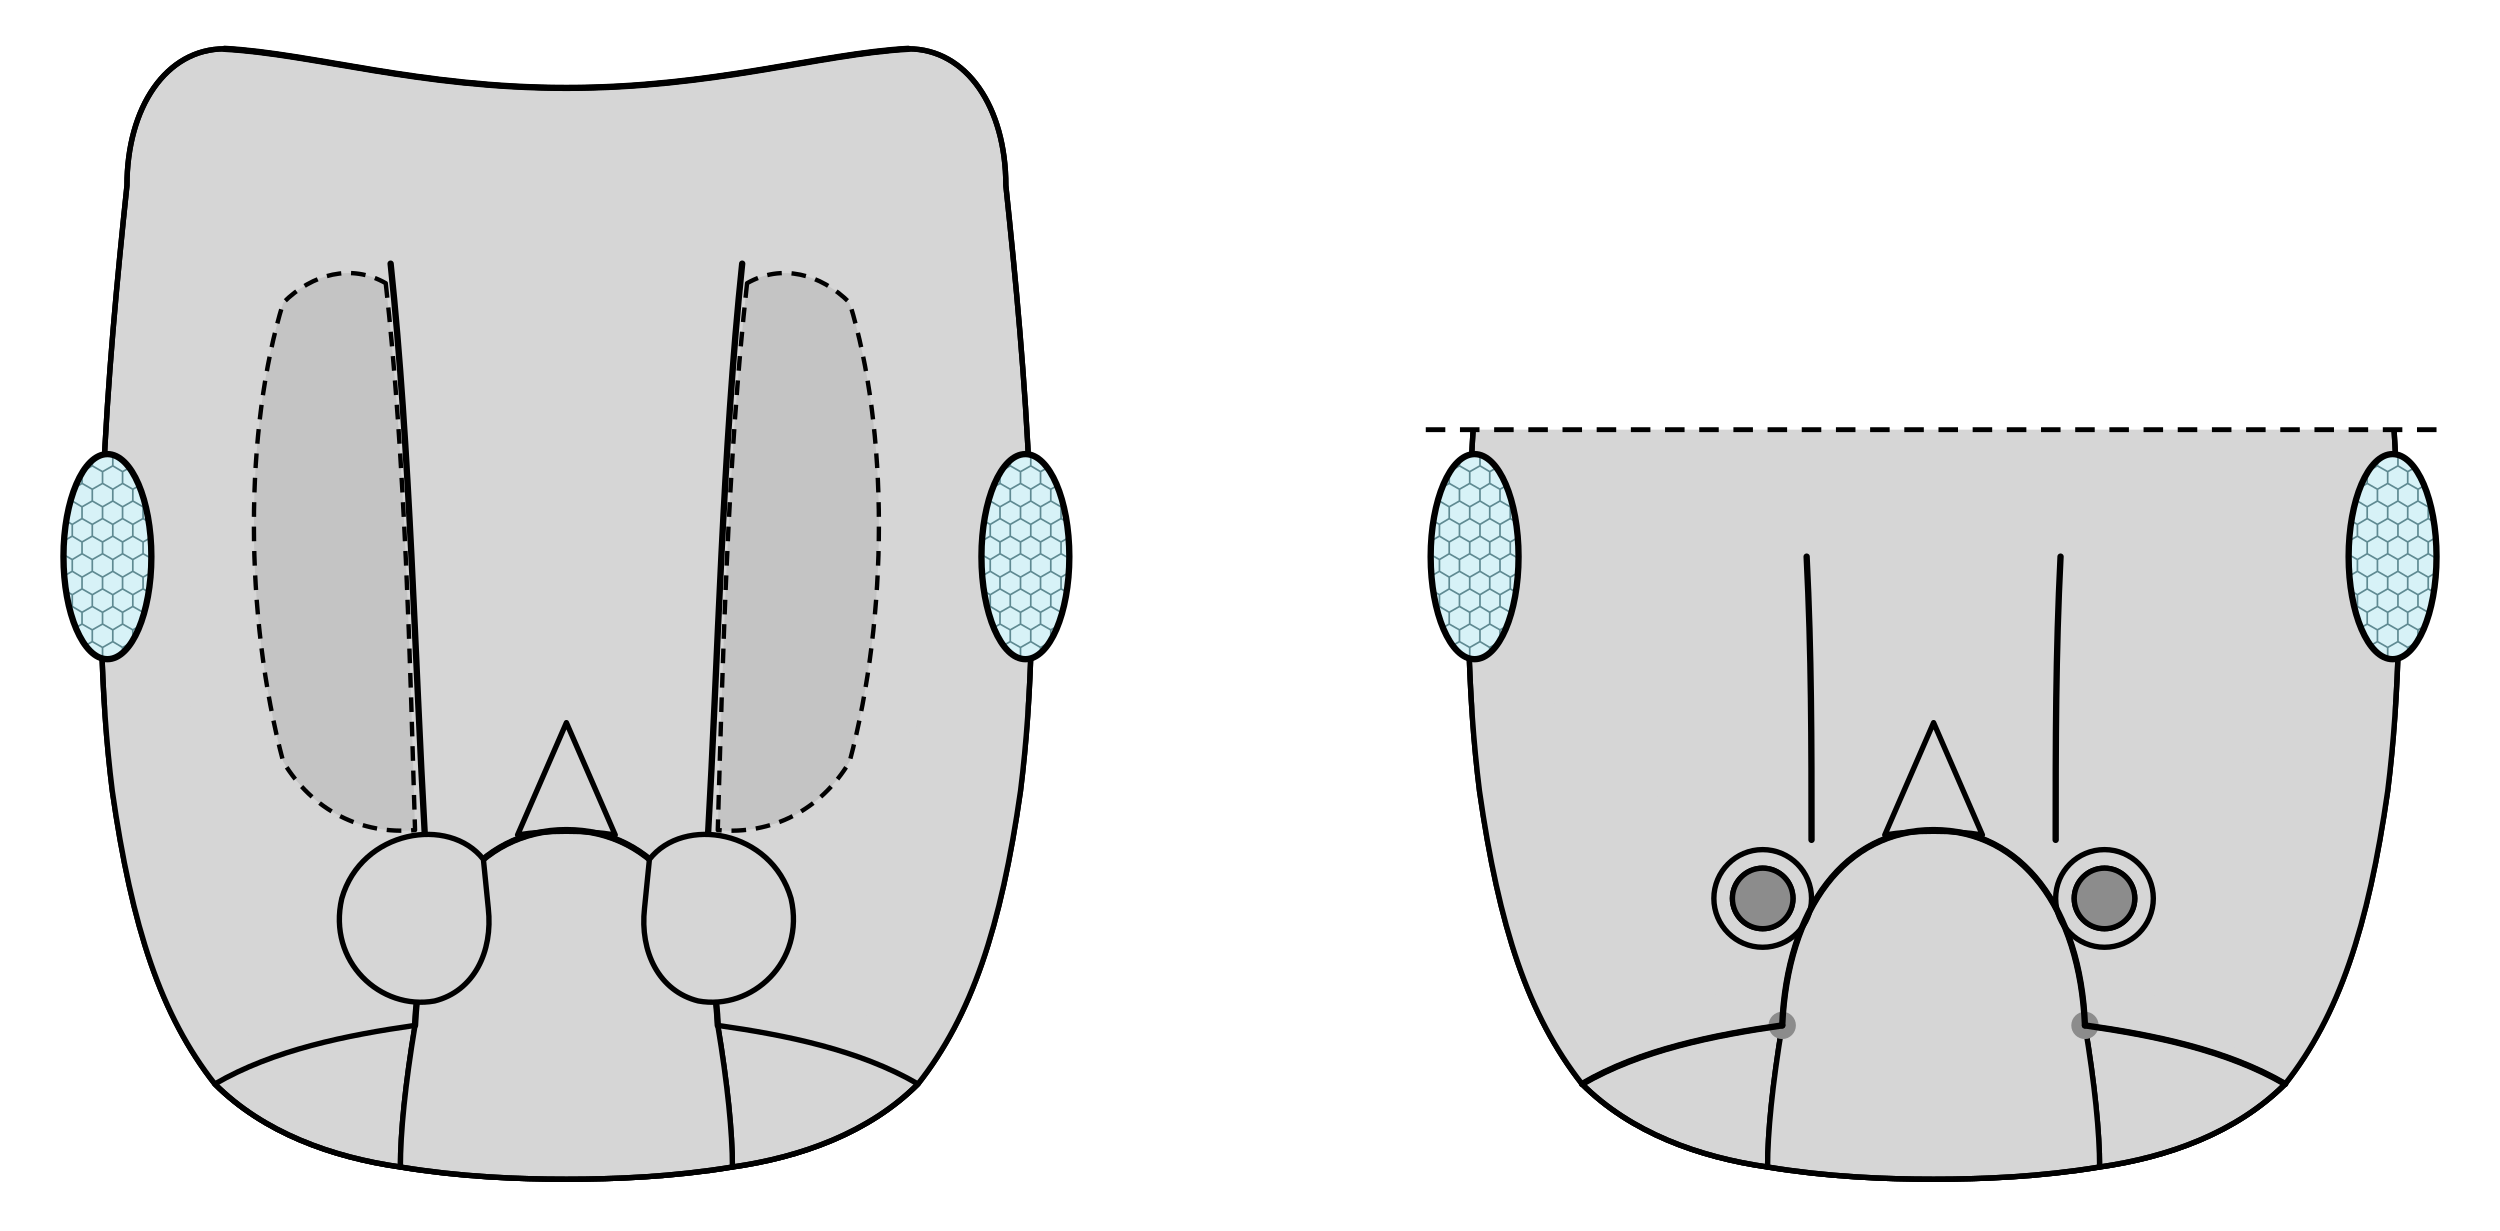
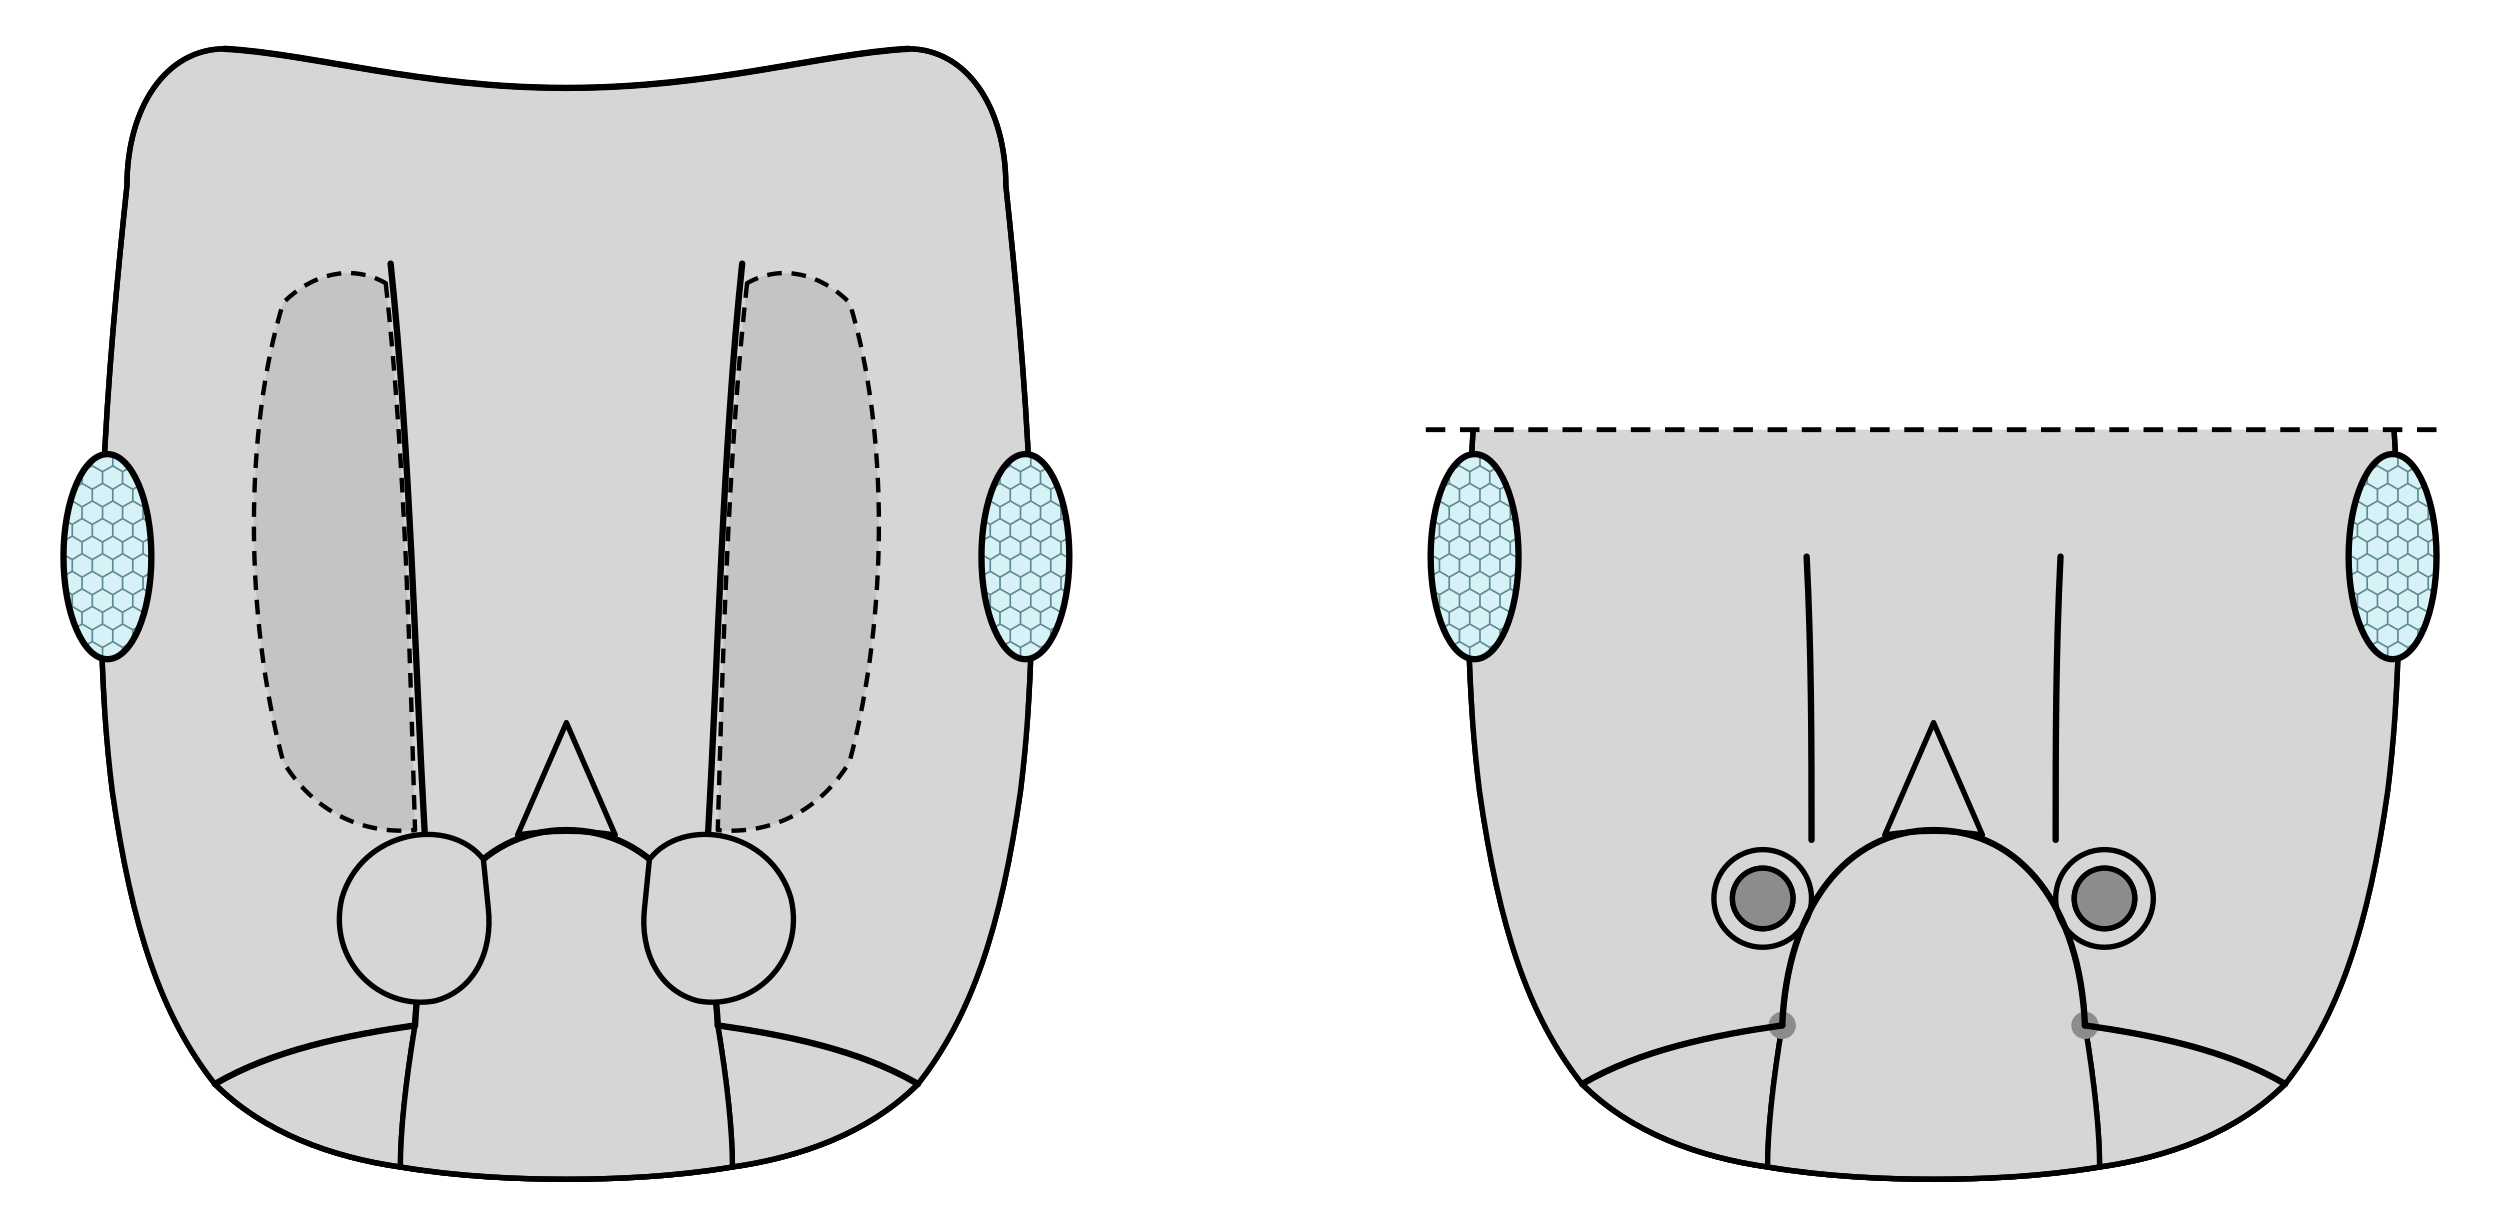
<svg xmlns="http://www.w3.org/2000/svg" viewBox="54 44 512 252" role="group" aria-label="Planche : têtes d'ouvrière en vue de face">
  <defs>
    <clipPath id="tete-coupe">
      <rect x="330" y="132" width="240" height="220" />
    </clipPath>
  </defs>
  <g>
    <path pointer-events="none" style="fill:#d6d6d6;stroke:#000000;stroke-width:1.1;stroke-linejoin:round" d="M170.0 62.0 C200.0 62.0 222.0 55.0 240.0 54.0 C252.0 54.0 260.0 66.0 260.0 82.0 C264.0 120.0 268.0 166.0 263.0 206.0 C259.0 234.0 253.0 252.0 242.0 266.0 C232.0 276.0 218.0 281.0 204.0 283.0 C192.0 285.0 180.0 285.5 170.0 285.5 C160.0 285.5 148.0 285.0 136.0 283.0 C122.0 281.0 108.0 276.0 98.0 266.0 C87.0 252.0 81.0 234.0 77.0 206.0 C72.0 166.0 76.0 120.0 80.0 82.0 C80.0 66.0 88.0 54.0 100.0 54.0 C118.0 55.0 140.0 62.0 170.0 62.0 Z" />
    <path data-part="scrobe" style="fill:#c4c4c4;stroke:#000000;stroke-width:1.1;stroke-linejoin:round;stroke-dasharray:3 2;stroke-width:0.9" d="M207.0 102.0 C203.0 138.0 202.0 180.0 201.0 214.0 C212.0 215.0 222.0 210.0 228.0 200.0 C236.0 170.0 236.0 132.0 228.0 106.0 C222.0 100.0 214.0 98.0 207.0 102.0 Z" />
    <path data-part="scrobe" style="fill:#c4c4c4;stroke:#000000;stroke-width:1.1;stroke-linejoin:round;stroke-dasharray:3 2;stroke-width:0.9" d="M133.0 102.0 C137.0 138.0 138.0 180.0 139.0 214.0 C128.0 215.0 118.0 210.0 112.0 200.0 C104.0 170.0 104.0 132.0 112.0 106.0 C118.0 100.0 126.0 98.0 133.0 102.0 Z" />
    <path data-part="gena" style="fill:#d6d6d6;stroke:#000000;stroke-width:1.1;stroke-linejoin:round;stroke:none" d="M210.0 236.0 C224.0 244.0 234.0 252.0 242.0 266.0 C253.0 252.0 259.0 234.0 263.0 206.0 C265.0 192.0 264.0 184.0 262.0 179.0 C248.0 186.0 232.0 200.0 220.0 216.0 C216.0 222.0 212.0 230.0 210.0 236.0 Z" />
    <path data-part="gena" style="fill:#d6d6d6;stroke:#000000;stroke-width:1.1;stroke-linejoin:round;stroke:none" d="M130.0 236.0 C116.0 244.0 106.0 252.0 98.0 266.0 C87.0 252.0 81.0 234.0 77.0 206.0 C75.0 192.0 76.0 184.0 78.0 179.0 C92.0 186.0 108.0 200.0 120.0 216.0 C124.0 222.0 128.0 230.0 130.0 236.0 Z" />
    <path data-part="clypeus-lateral" style="fill:#d6d6d6;stroke:#000000;stroke-width:1.1;stroke-linejoin:round" d="M201.0 254.0 C215.0 256.0 230.0 259.0 242.0 266.0 C232.0 276.0 218.0 281.0 204.0 283.0 C204.0 276.0 203.0 266.0 201.0 254.0 Z" />
    <path data-part="clypeus-lateral" style="fill:#d6d6d6;stroke:#000000;stroke-width:1.1;stroke-linejoin:round" d="M139.0 254.0 C125.0 256.0 110.0 259.0 98.0 266.0 C108.0 276.0 122.0 281.0 136.0 283.0 C136.0 276.0 137.0 266.0 139.0 254.0 Z" />
    <path data-part="clypeus-median" style="fill:#d6d6d6;stroke:#000000;stroke-width:1.1;stroke-linejoin:round" d="M139.0 254.0 C140.0 230.0 152.0 214.0 170.0 214.0 C188.0 214.0 200.0 230.0 201.0 254.0 C203.0 266.0 204.0 276.0 204.0 283.0 C192.0 285.0 180.0 285.5 170.0 285.5 C160.0 285.5 148.0 285.0 136.0 283.0 C136.0 276.0 137.0 266.0 139.0 254.0 Z" />
    <path data-part="triangle-frontal" style="fill:#d6d6d6;stroke:#000000;stroke-width:1.1;stroke-linejoin:round" d="M170.0 192.0 L180.0 215.0 C174.0 214.0 166.0 214.0 160.0 215.0 Z" />
    <path pointer-events="none" style="fill:none;stroke:#000000;stroke-width:1.1;stroke-linejoin:round" d="M170.0 62.0 C200.0 62.0 222.0 55.0 240.0 54.0 C252.0 54.0 260.0 66.0 260.0 82.0 C264.0 120.0 268.0 166.0 263.0 206.0 C259.0 234.0 253.0 252.0 242.0 266.0 C232.0 276.0 218.0 281.0 204.0 283.0 C192.0 285.0 180.0 285.5 170.0 285.5 C160.0 285.5 148.0 285.0 136.0 283.0 C122.0 281.0 108.0 276.0 98.0 266.0 C87.0 252.0 81.0 234.0 77.0 206.0 C72.0 166.0 76.0 120.0 80.0 82.0 C80.0 66.0 88.0 54.0 100.0 54.0 C118.0 55.0 140.0 62.0 170.0 62.0 Z" />
    <clipPath id="tete-oeil-170-d">
      <ellipse cx="264.0" cy="158.0" rx="9" ry="21" />
    </clipPath>
    <ellipse data-part="ommatidies" style="fill:#d7f2f7;stroke:none" cx="264.0" cy="158.0" rx="9" ry="21" />
    <path pointer-events="none" clip-path="url(#tete-oeil-170-d)" style="fill:none;stroke:#5f8a92;stroke-width:0.35" d="M254.7 135.8 252.6 137.0 250.5 135.8 250.5 133.4 252.6 132.2 254.7 133.4Z M258.8 135.8 256.8 137.0 254.7 135.8 254.7 133.4 256.8 132.2 258.8 133.4Z M263.0 135.8 260.9 137.0 258.8 135.8 258.8 133.4 260.9 132.2 263.0 133.4Z M267.1 135.8 265.1 137.0 263.0 135.8 263.0 133.4 265.1 132.2 267.1 133.4Z M271.3 135.8 269.2 137.0 267.1 135.8 267.1 133.4 269.2 132.2 271.3 133.4Z M275.5 135.8 273.4 137.0 271.3 135.8 271.3 133.4 273.4 132.2 275.5 133.4Z M256.8 139.4 254.7 140.6 252.6 139.4 252.6 137.0 254.7 135.8 256.8 137.0Z M260.9 139.4 258.8 140.6 256.8 139.4 256.8 137.0 258.8 135.8 260.9 137.0Z M265.1 139.4 263.0 140.6 260.9 139.4 260.9 137.0 263.0 135.8 265.1 137.0Z M269.2 139.4 267.1 140.6 265.1 139.4 265.1 137.0 267.1 135.8 269.2 137.0Z M273.4 139.4 271.3 140.6 269.2 139.4 269.2 137.0 271.3 135.8 273.4 137.0Z M254.7 143.0 252.6 144.2 250.5 143.0 250.5 140.6 252.6 139.4 254.7 140.6Z M258.8 143.0 256.8 144.2 254.7 143.0 254.7 140.6 256.8 139.4 258.8 140.6Z M263.0 143.0 260.9 144.2 258.8 143.0 258.8 140.6 260.9 139.4 263.0 140.6Z M267.1 143.0 265.1 144.2 263.0 143.0 263.0 140.6 265.1 139.4 267.1 140.6Z M271.3 143.0 269.2 144.2 267.1 143.0 267.1 140.6 269.2 139.4 271.3 140.6Z M275.5 143.0 273.4 144.2 271.3 143.0 271.3 140.6 273.4 139.4 275.5 140.6Z M256.8 146.6 254.7 147.8 252.6 146.6 252.6 144.2 254.7 143.0 256.8 144.2Z M260.9 146.6 258.8 147.8 256.8 146.6 256.8 144.2 258.8 143.0 260.9 144.2Z M265.1 146.6 263.0 147.8 260.9 146.6 260.9 144.2 263.0 143.0 265.1 144.2Z M269.2 146.6 267.1 147.8 265.1 146.6 265.1 144.2 267.1 143.0 269.2 144.2Z M273.4 146.6 271.3 147.8 269.2 146.6 269.2 144.2 271.3 143.0 273.4 144.2Z M254.7 150.2 252.6 151.4 250.5 150.2 250.5 147.8 252.6 146.6 254.7 147.8Z M258.8 150.2 256.8 151.4 254.7 150.2 254.7 147.8 256.8 146.6 258.8 147.8Z M263.0 150.2 260.9 151.4 258.8 150.2 258.8 147.8 260.9 146.6 263.0 147.8Z M267.1 150.2 265.1 151.4 263.0 150.2 263.0 147.8 265.1 146.6 267.1 147.8Z M271.3 150.2 269.2 151.4 267.1 150.2 267.1 147.8 269.2 146.6 271.3 147.8Z M275.5 150.2 273.4 151.4 271.3 150.2 271.3 147.8 273.4 146.6 275.5 147.8Z M256.8 153.8 254.7 155.0 252.6 153.8 252.6 151.4 254.7 150.2 256.8 151.4Z M260.9 153.8 258.8 155.0 256.8 153.8 256.8 151.4 258.8 150.2 260.9 151.4Z M265.1 153.8 263.0 155.0 260.9 153.8 260.9 151.4 263.0 150.2 265.1 151.4Z M269.2 153.8 267.1 155.0 265.1 153.8 265.1 151.4 267.1 150.2 269.2 151.4Z M273.4 153.8 271.3 155.0 269.2 153.8 269.2 151.4 271.3 150.2 273.4 151.4Z M254.7 157.4 252.6 158.6 250.5 157.4 250.5 155.0 252.6 153.8 254.7 155.0Z M258.8 157.4 256.8 158.6 254.7 157.4 254.7 155.0 256.8 153.8 258.8 155.0Z M263.0 157.4 260.9 158.6 258.8 157.4 258.8 155.0 260.9 153.8 263.0 155.0Z M267.1 157.4 265.1 158.6 263.0 157.4 263.0 155.0 265.1 153.8 267.1 155.0Z M271.3 157.4 269.2 158.6 267.1 157.4 267.1 155.0 269.2 153.8 271.3 155.0Z M275.5 157.4 273.4 158.6 271.3 157.4 271.3 155.0 273.4 153.8 275.5 155.0Z M256.8 161.0 254.7 162.2 252.6 161.0 252.6 158.6 254.7 157.4 256.8 158.6Z M260.9 161.0 258.8 162.2 256.8 161.0 256.8 158.6 258.8 157.4 260.9 158.6Z M265.1 161.0 263.0 162.2 260.9 161.0 260.9 158.6 263.0 157.4 265.1 158.6Z M269.2 161.0 267.1 162.2 265.1 161.0 265.1 158.6 267.1 157.4 269.2 158.6Z M273.4 161.0 271.3 162.2 269.2 161.0 269.2 158.6 271.3 157.4 273.4 158.6Z M254.7 164.6 252.6 165.8 250.5 164.6 250.5 162.2 252.6 161.0 254.7 162.2Z M258.8 164.6 256.8 165.8 254.7 164.6 254.7 162.2 256.8 161.0 258.8 162.2Z M263.0 164.6 260.9 165.8 258.8 164.6 258.8 162.2 260.9 161.0 263.0 162.2Z M267.1 164.6 265.1 165.8 263.0 164.6 263.0 162.2 265.1 161.0 267.1 162.2Z M271.3 164.6 269.2 165.8 267.1 164.6 267.1 162.2 269.2 161.0 271.3 162.2Z M275.5 164.6 273.4 165.8 271.3 164.6 271.3 162.2 273.4 161.0 275.5 162.2Z M256.8 168.2 254.7 169.4 252.6 168.2 252.6 165.8 254.7 164.6 256.8 165.8Z M260.9 168.2 258.8 169.4 256.8 168.2 256.8 165.8 258.8 164.6 260.9 165.8Z M265.1 168.2 263.0 169.4 260.9 168.2 260.9 165.8 263.0 164.6 265.1 165.8Z M269.2 168.2 267.1 169.4 265.1 168.2 265.1 165.8 267.1 164.6 269.2 165.8Z M273.4 168.2 271.3 169.4 269.2 168.2 269.2 165.8 271.3 164.6 273.4 165.8Z M254.7 171.8 252.6 173.0 250.5 171.8 250.5 169.4 252.6 168.2 254.7 169.4Z M258.8 171.8 256.8 173.0 254.7 171.8 254.7 169.4 256.8 168.2 258.8 169.4Z M263.0 171.8 260.9 173.0 258.8 171.8 258.8 169.4 260.9 168.2 263.0 169.4Z M267.1 171.8 265.1 173.0 263.0 171.8 263.0 169.4 265.1 168.2 267.1 169.4Z M271.3 171.8 269.2 173.0 267.1 171.8 267.1 169.4 269.2 168.2 271.3 169.4Z M275.5 171.8 273.4 173.0 271.3 171.8 271.3 169.4 273.4 168.2 275.5 169.4Z M256.8 175.4 254.7 176.6 252.6 175.4 252.6 173.0 254.7 171.8 256.8 173.0Z M260.9 175.4 258.8 176.6 256.8 175.4 256.8 173.0 258.8 171.8 260.9 173.0Z M265.1 175.4 263.0 176.6 260.9 175.4 260.9 173.0 263.0 171.8 265.1 173.0Z M269.2 175.4 267.1 176.6 265.1 175.4 265.1 173.0 267.1 171.8 269.2 173.0Z M273.4 175.4 271.3 176.6 269.2 175.4 269.2 173.0 271.3 171.8 273.4 173.0Z M254.7 179.0 252.6 180.2 250.5 179.0 250.5 176.6 252.6 175.4 254.7 176.6Z M258.8 179.0 256.8 180.2 254.7 179.0 254.7 176.6 256.8 175.4 258.8 176.6Z M263.0 179.0 260.9 180.2 258.8 179.0 258.8 176.6 260.9 175.4 263.0 176.6Z M267.1 179.0 265.1 180.2 263.0 179.0 263.0 176.6 265.1 175.4 267.1 176.6Z M271.3 179.0 269.2 180.2 267.1 179.0 267.1 176.6 269.2 175.4 271.3 176.6Z M275.5 179.0 273.4 180.2 271.3 179.0 271.3 176.6 273.4 175.4 275.5 176.6Z M256.8 182.6 254.7 183.8 252.6 182.6 252.6 180.2 254.7 179.0 256.8 180.2Z M260.9 182.6 258.8 183.8 256.8 182.6 256.8 180.2 258.8 179.0 260.9 180.2Z M265.1 182.6 263.0 183.8 260.9 182.6 260.9 180.2 263.0 179.0 265.1 180.2Z M269.2 182.6 267.1 183.8 265.1 182.6 265.1 180.2 267.1 179.0 269.2 180.2Z M273.4 182.6 271.3 183.8 269.2 182.6 269.2 180.2 271.3 179.0 273.4 180.2Z" />
    <clipPath id="tete-oeil-170-g">
      <ellipse cx="76.0" cy="158.0" rx="9" ry="21" />
    </clipPath>
    <ellipse data-part="ommatidies" style="fill:#d7f2f7;stroke:none" cx="76.0" cy="158.0" rx="9" ry="21" />
    <path pointer-events="none" clip-path="url(#tete-oeil-170-g)" style="fill:none;stroke:#5f8a92;stroke-width:0.35" d="M66.7 135.8 64.6 137.0 62.5 135.8 62.5 133.4 64.6 132.2 66.7 133.4Z M70.8 135.8 68.8 137.0 66.7 135.8 66.7 133.4 68.8 132.2 70.8 133.4Z M75.0 135.8 72.9 137.0 70.8 135.8 70.8 133.4 72.9 132.2 75.0 133.4Z M79.1 135.8 77.1 137.0 75.0 135.8 75.0 133.4 77.1 132.2 79.1 133.4Z M83.3 135.8 81.2 137.0 79.1 135.8 79.1 133.4 81.2 132.2 83.3 133.4Z M87.5 135.8 85.4 137.0 83.3 135.8 83.3 133.4 85.4 132.2 87.5 133.4Z M68.8 139.4 66.7 140.6 64.6 139.4 64.6 137.0 66.7 135.8 68.8 137.0Z M72.9 139.4 70.8 140.6 68.8 139.4 68.8 137.0 70.8 135.8 72.9 137.0Z M77.1 139.4 75.0 140.6 72.9 139.4 72.9 137.0 75.0 135.8 77.1 137.0Z M81.2 139.4 79.1 140.6 77.1 139.4 77.1 137.0 79.1 135.8 81.2 137.0Z M85.4 139.4 83.3 140.6 81.2 139.4 81.2 137.0 83.3 135.8 85.4 137.0Z M66.7 143.0 64.6 144.2 62.5 143.0 62.5 140.6 64.6 139.4 66.7 140.6Z M70.8 143.0 68.8 144.2 66.7 143.0 66.7 140.6 68.8 139.4 70.8 140.6Z M75.0 143.0 72.9 144.2 70.8 143.0 70.8 140.6 72.9 139.4 75.0 140.6Z M79.1 143.0 77.1 144.2 75.0 143.0 75.0 140.6 77.1 139.4 79.1 140.6Z M83.3 143.0 81.2 144.2 79.1 143.0 79.1 140.6 81.2 139.4 83.3 140.6Z M87.5 143.0 85.4 144.2 83.3 143.0 83.3 140.6 85.4 139.4 87.5 140.6Z M68.8 146.6 66.7 147.8 64.6 146.6 64.6 144.2 66.7 143.0 68.8 144.2Z M72.9 146.6 70.8 147.8 68.8 146.6 68.8 144.2 70.8 143.0 72.9 144.2Z M77.1 146.6 75.0 147.8 72.9 146.6 72.9 144.2 75.0 143.0 77.1 144.2Z M81.2 146.6 79.1 147.8 77.1 146.6 77.1 144.2 79.1 143.0 81.2 144.2Z M85.4 146.6 83.3 147.8 81.2 146.6 81.2 144.2 83.3 143.0 85.4 144.2Z M66.7 150.2 64.6 151.4 62.5 150.2 62.5 147.8 64.6 146.6 66.7 147.8Z M70.8 150.2 68.8 151.4 66.7 150.2 66.7 147.8 68.8 146.6 70.8 147.8Z M75.0 150.2 72.9 151.4 70.8 150.2 70.8 147.8 72.9 146.6 75.0 147.8Z M79.1 150.2 77.1 151.4 75.0 150.2 75.0 147.8 77.1 146.6 79.1 147.8Z M83.3 150.2 81.2 151.4 79.1 150.2 79.1 147.8 81.2 146.6 83.3 147.8Z M87.5 150.2 85.4 151.4 83.3 150.2 83.3 147.8 85.4 146.6 87.5 147.8Z M68.8 153.8 66.7 155.0 64.6 153.8 64.6 151.4 66.7 150.2 68.8 151.4Z M72.9 153.8 70.8 155.0 68.8 153.8 68.8 151.4 70.8 150.2 72.9 151.4Z M77.1 153.8 75.0 155.0 72.9 153.8 72.9 151.4 75.0 150.2 77.1 151.4Z M81.2 153.8 79.1 155.0 77.1 153.8 77.1 151.4 79.1 150.2 81.2 151.4Z M85.4 153.8 83.3 155.0 81.2 153.8 81.2 151.4 83.3 150.2 85.4 151.4Z M66.7 157.4 64.6 158.6 62.5 157.4 62.5 155.0 64.6 153.8 66.7 155.0Z M70.8 157.4 68.8 158.6 66.7 157.4 66.7 155.0 68.8 153.8 70.8 155.0Z M75.0 157.4 72.9 158.6 70.8 157.4 70.8 155.0 72.9 153.8 75.0 155.0Z M79.1 157.4 77.1 158.6 75.0 157.4 75.0 155.0 77.1 153.8 79.1 155.0Z M83.3 157.4 81.2 158.6 79.1 157.4 79.1 155.0 81.2 153.8 83.3 155.0Z M87.5 157.4 85.4 158.6 83.3 157.4 83.3 155.0 85.4 153.8 87.5 155.0Z M68.8 161.0 66.7 162.2 64.6 161.0 64.6 158.6 66.7 157.4 68.8 158.6Z M72.9 161.0 70.8 162.2 68.8 161.0 68.8 158.6 70.8 157.4 72.9 158.6Z M77.1 161.0 75.0 162.2 72.9 161.0 72.9 158.6 75.0 157.4 77.1 158.6Z M81.2 161.0 79.1 162.2 77.1 161.0 77.1 158.6 79.1 157.4 81.2 158.6Z M85.4 161.0 83.3 162.2 81.2 161.0 81.2 158.6 83.3 157.4 85.4 158.6Z M66.7 164.6 64.6 165.8 62.5 164.6 62.5 162.2 64.6 161.0 66.7 162.2Z M70.8 164.6 68.8 165.8 66.7 164.6 66.7 162.2 68.8 161.0 70.8 162.2Z M75.0 164.6 72.9 165.8 70.8 164.6 70.8 162.2 72.9 161.0 75.0 162.2Z M79.1 164.6 77.1 165.8 75.0 164.6 75.0 162.2 77.1 161.0 79.1 162.2Z M83.3 164.6 81.2 165.8 79.1 164.6 79.1 162.2 81.2 161.0 83.3 162.2Z M87.5 164.6 85.4 165.8 83.3 164.6 83.3 162.2 85.4 161.0 87.5 162.2Z M68.8 168.2 66.7 169.4 64.6 168.2 64.6 165.8 66.7 164.6 68.8 165.8Z M72.9 168.2 70.8 169.4 68.8 168.2 68.8 165.8 70.8 164.6 72.9 165.8Z M77.1 168.2 75.0 169.4 72.9 168.2 72.9 165.8 75.0 164.6 77.1 165.8Z M81.2 168.2 79.1 169.4 77.1 168.2 77.1 165.8 79.1 164.6 81.2 165.8Z M85.4 168.2 83.3 169.4 81.2 168.2 81.2 165.8 83.3 164.6 85.4 165.8Z M66.7 171.8 64.6 173.0 62.5 171.8 62.5 169.4 64.6 168.2 66.7 169.4Z M70.8 171.8 68.8 173.0 66.7 171.8 66.7 169.4 68.8 168.2 70.8 169.4Z M75.0 171.8 72.9 173.0 70.8 171.8 70.8 169.4 72.9 168.2 75.0 169.4Z M79.1 171.8 77.1 173.0 75.0 171.8 75.0 169.4 77.1 168.2 79.1 169.4Z M83.3 171.8 81.2 173.0 79.1 171.8 79.1 169.4 81.2 168.2 83.3 169.4Z M87.5 171.8 85.4 173.0 83.3 171.8 83.3 169.4 85.4 168.2 87.5 169.4Z M68.8 175.4 66.7 176.6 64.6 175.4 64.6 173.0 66.7 171.8 68.8 173.0Z M72.9 175.4 70.8 176.6 68.8 175.4 68.8 173.0 70.8 171.8 72.9 173.0Z M77.1 175.4 75.0 176.6 72.9 175.4 72.9 173.0 75.0 171.8 77.1 173.0Z M81.2 175.4 79.1 176.6 77.1 175.4 77.1 173.0 79.1 171.8 81.2 173.0Z M85.4 175.4 83.3 176.6 81.2 175.4 81.2 173.0 83.3 171.8 85.4 173.0Z M66.7 179.0 64.6 180.2 62.5 179.0 62.5 176.6 64.6 175.4 66.7 176.6Z M70.8 179.0 68.8 180.2 66.7 179.0 66.7 176.6 68.8 175.4 70.8 176.6Z M75.0 179.0 72.9 180.2 70.8 179.0 70.8 176.6 72.9 175.4 75.0 176.6Z M79.1 179.0 77.1 180.2 75.0 179.0 75.0 176.6 77.1 175.4 79.1 176.6Z M83.3 179.0 81.2 180.2 79.1 179.0 79.1 176.6 81.2 175.4 83.3 176.6Z M87.5 179.0 85.4 180.2 83.3 179.0 83.3 176.6 85.4 175.4 87.5 176.6Z M68.8 182.6 66.7 183.8 64.6 182.6 64.6 180.2 66.7 179.0 68.8 180.2Z M72.9 182.6 70.8 183.8 68.8 182.6 68.8 180.2 70.8 179.0 72.9 180.2Z M77.1 182.6 75.0 183.8 72.9 182.6 72.9 180.2 75.0 179.0 77.1 180.2Z M81.2 182.6 79.1 183.8 77.1 182.6 77.1 180.2 79.1 179.0 81.2 180.2Z M85.4 182.6 83.3 183.8 81.2 182.6 81.2 180.2 83.3 179.0 85.4 180.2Z" />
    <ellipse data-part="oeil" class="nerv nerv-hit" style="fill:none;stroke:transparent;stroke-width:9" cx="264.0" cy="158.0" rx="9" ry="21" />
    <ellipse data-part="oeil" class="nerv nerv-core" style="fill:none;stroke:#000000;stroke-width:1.3" cx="264.0" cy="158.0" rx="9" ry="21" />
    <ellipse data-part="oeil" class="nerv nerv-hit" style="fill:none;stroke:transparent;stroke-width:9" cx="76.0" cy="158.0" rx="9" ry="21" />
    <ellipse data-part="oeil" class="nerv nerv-core" style="fill:none;stroke:#000000;stroke-width:1.3" cx="76.0" cy="158.0" rx="9" ry="21" />
    <path data-part="suture-fronto-clypeale" class="nerv nerv-hit" style="fill:none;stroke:transparent;stroke-width:9;stroke-linecap:round" d="M139.0 254.0 C140.0 230.0 152.0 214.0 170.0 214.0 C188.0 214.0 200.0 230.0 201.0 254.0" />
    <path data-part="suture-fronto-clypeale" class="nerv nerv-core" style="fill:none;stroke:#000000;stroke-width:1.3;stroke-linecap:round" d="M139.0 254.0 C140.0 230.0 152.0 214.0 170.0 214.0 C188.0 214.0 200.0 230.0 201.0 254.0" />
    <path data-part="carene-frontale" class="nerv nerv-hit" style="fill:none;stroke:transparent;stroke-width:9;stroke-linecap:round" d="M199.0 215.0 C201.0 180.0 202.0 136.0 206.0 98.0" />
    <path data-part="carene-frontale" class="nerv nerv-core" style="fill:none;stroke:#000000;stroke-width:1.3;stroke-linecap:round" d="M199.0 215.0 C201.0 180.0 202.0 136.0 206.0 98.0" />
+     <path data-part="sillon-paraoculo-clypeal" class="nerv nerv-hit" style="fill:none;stroke:transparent;stroke-width:9;stroke-linecap:round" d="M201.0 254.0 C215.0 256.0 230.0 259.0 242.0 266.0" />
+     <path data-part="sillon-paraoculo-clypeal" class="nerv nerv-core" style="fill:none;stroke:#000000;stroke-width:1.3;stroke-linecap:round" d="M201.0 254.0 C215.0 256.0 230.0 259.0 242.0 266.0" />
    <path data-part="carene-frontale" class="nerv nerv-hit" style="fill:none;stroke:transparent;stroke-width:9;stroke-linecap:round" d="M141.0 215.0 C139.0 180.0 138.0 136.0 134.0 98.0" />
    <path data-part="carene-frontale" class="nerv nerv-core" style="fill:none;stroke:#000000;stroke-width:1.3;stroke-linecap:round" d="M141.0 215.0 C139.0 180.0 138.0 136.0 134.0 98.0" />
+     <path data-part="sillon-paraoculo-clypeal" class="nerv nerv-hit" style="fill:none;stroke:transparent;stroke-width:9;stroke-linecap:round" d="M139.0 254.0 C125.0 256.0 110.0 259.0 98.0 266.0" />
+     <path data-part="sillon-paraoculo-clypeal" class="nerv nerv-core" style="fill:none;stroke:#000000;stroke-width:1.3;stroke-linecap:round" d="M139.0 254.0 C125.0 256.0 110.0 259.0 98.0 266.0" />
    <path data-part="bord-occipital" class="nerv nerv-hit" style="fill:none;stroke:transparent;stroke-width:9;stroke-linecap:round" d="M100.0 54.0 C118.0 55.0 140.0 62.0 170.0 62.0 C200.0 62.0 222.0 55.0 240.0 54.0" />
    <path data-part="bord-occipital" class="nerv nerv-core" style="fill:none;stroke:#000000;stroke-width:1.3;stroke-linecap:round" d="M100.0 54.0 C118.0 55.0 140.0 62.0 170.0 62.0 C200.0 62.0 222.0 55.0 240.0 54.0" />
    <path data-part="lobe" style="fill:#d6d6d6;stroke:#000000;stroke-width:1.1;stroke-linejoin:round" d="M187.0 220.0 C194.0 211.0 212.0 214.0 216.0 228.0 C219.0 241.0 208.0 251.0 197.0 249.0 C189.0 247.0 185.0 239.0 186.0 230.0 L187.0 220.0 Z" />
    <path data-part="lobe" style="fill:#d6d6d6;stroke:#000000;stroke-width:1.1;stroke-linejoin:round" d="M153.0 220.0 C146.0 211.0 128.0 214.0 124.0 228.0 C121.0 241.0 132.0 251.0 143.0 249.0 C151.0 247.0 155.0 239.0 154.0 230.0 L153.0 220.0 Z" />
    <circle data-part="coins-occipitaux" style="fill:transparent;stroke:none" cx="250.0" cy="66.0" r="11" />
    <circle data-part="coins-occipitaux" style="fill:transparent;stroke:none" cx="90.0" cy="66.0" r="11" />
  </g>
  <g clip-path="url(#tete-coupe)">
    <path pointer-events="none" style="fill:#d6d6d6;stroke:#000000;stroke-width:1.1;stroke-linejoin:round" d="M450.0 62.0 C480.0 62.0 502.0 55.0 520.0 54.0 C532.0 54.0 540.0 66.0 540.0 82.0 C544.0 120.0 548.0 166.0 543.0 206.0 C539.0 234.0 533.0 252.0 522.0 266.0 C512.0 276.0 498.0 281.0 484.0 283.0 C472.0 285.0 460.0 285.5 450.0 285.5 C440.0 285.5 428.0 285.0 416.0 283.0 C402.0 281.0 388.0 276.0 378.0 266.0 C367.0 252.0 361.0 234.0 357.0 206.0 C352.0 166.0 356.0 120.0 360.0 82.0 C360.0 66.0 368.0 54.0 380.0 54.0 C398.0 55.0 420.0 62.0 450.0 62.0 Z" />
    <path data-part="gena" style="fill:#d6d6d6;stroke:#000000;stroke-width:1.1;stroke-linejoin:round;stroke:none" d="M484.0 240.0 C500.0 252.0 512.0 258.0 522.0 266.0 C533.0 252.0 539.0 234.0 543.0 206.0 C545.0 192.0 544.0 184.0 542.0 179.0 C524.0 188.0 506.0 206.0 492.0 224.0 C488.0 230.0 485.0 235.0 484.0 240.0 Z" />
    <path data-part="gena" style="fill:#d6d6d6;stroke:#000000;stroke-width:1.1;stroke-linejoin:round;stroke:none" d="M416.0 240.0 C400.0 252.0 388.0 258.0 378.0 266.0 C367.0 252.0 361.0 234.0 357.0 206.0 C355.0 192.0 356.0 184.0 358.0 179.0 C376.0 188.0 394.0 206.0 408.0 224.0 C412.0 230.0 415.0 235.0 416.0 240.0 Z" />
    <path data-part="clypeus-lateral" style="fill:#d6d6d6;stroke:#000000;stroke-width:1.1;stroke-linejoin:round" d="M481.0 254.0 C495.0 256.0 510.0 259.0 522.0 266.0 C512.0 276.0 498.0 281.0 484.0 283.0 C484.0 276.0 483.0 266.0 481.0 254.0 Z" />
    <path data-part="clypeus-lateral" style="fill:#d6d6d6;stroke:#000000;stroke-width:1.1;stroke-linejoin:round" d="M419.0 254.0 C405.0 256.0 390.0 259.0 378.0 266.0 C388.0 276.0 402.0 281.0 416.0 283.0 C416.0 276.0 417.0 266.0 419.0 254.0 Z" />
    <path data-part="clypeus-median" style="fill:#d6d6d6;stroke:#000000;stroke-width:1.1;stroke-linejoin:round" d="M419.0 254.0 C420.0 230.0 432.0 214.0 450.0 214.0 C468.0 214.0 480.0 230.0 481.0 254.0 C483.0 266.0 484.0 276.0 484.0 283.0 C472.0 285.0 460.0 285.5 450.0 285.5 C440.0 285.5 428.0 285.0 416.0 283.0 C416.0 276.0 417.0 266.0 419.0 254.0 Z" />
    <path data-part="triangle-frontal" style="fill:#d6d6d6;stroke:#000000;stroke-width:1.1;stroke-linejoin:round" d="M450.0 192.0 L460.0 215.0 C454.0 214.0 446.0 214.0 440.0 215.0 Z" />
    <path data-part="torulus" style="fill:#d6d6d6;stroke:#000000;stroke-width:1.1;stroke-linejoin:round;fill-rule:evenodd" d="M475.0 228.0 A10 10 0 1 0 495.0 228.0 A10 10 0 1 0 475.0 228.0 Z M478.8 228.0 A6.2 6.2 0 1 1 491.2 228.0 A6.2 6.2 0 1 1 478.8 228.0 Z" />
    <circle data-part="fossette-antennaire" style="fill:#8c8c8c;stroke:#000000;stroke-width:1.1;stroke-linejoin:round" cx="485.0" cy="228.0" r="6.2" />
    <circle data-part="fossette-tentoriale" style="fill:#8c8c8c;stroke:none" cx="481.0" cy="254.0" r="2.8" />
    <circle data-part="fossette-tentoriale" style="fill:none;stroke:transparent;stroke-width:8" cx="481.0" cy="254.0" r="3.5" />
    <path data-part="torulus" style="fill:#d6d6d6;stroke:#000000;stroke-width:1.1;stroke-linejoin:round;fill-rule:evenodd" d="M405.0 228.0 A10 10 0 1 0 425.0 228.0 A10 10 0 1 0 405.0 228.0 Z M408.8 228.0 A6.2 6.2 0 1 1 421.2 228.0 A6.2 6.2 0 1 1 408.8 228.0 Z" />
    <circle data-part="fossette-antennaire" style="fill:#8c8c8c;stroke:#000000;stroke-width:1.1;stroke-linejoin:round" cx="415.0" cy="228.0" r="6.2" />
    <circle data-part="fossette-tentoriale" style="fill:#8c8c8c;stroke:none" cx="419.0" cy="254.0" r="2.8" />
    <circle data-part="fossette-tentoriale" style="fill:none;stroke:transparent;stroke-width:8" cx="419.0" cy="254.0" r="3.5" />
    <path pointer-events="none" style="fill:none;stroke:#000000;stroke-width:1.1;stroke-linejoin:round" d="M450.0 62.0 C480.0 62.0 502.0 55.0 520.0 54.0 C532.0 54.0 540.0 66.0 540.0 82.0 C544.0 120.0 548.0 166.0 543.0 206.0 C539.0 234.0 533.0 252.0 522.0 266.0 C512.0 276.0 498.0 281.0 484.0 283.0 C472.0 285.0 460.0 285.5 450.0 285.5 C440.0 285.5 428.0 285.0 416.0 283.0 C402.0 281.0 388.0 276.0 378.0 266.0 C367.0 252.0 361.0 234.0 357.0 206.0 C352.0 166.0 356.0 120.0 360.0 82.0 C360.0 66.0 368.0 54.0 380.0 54.0 C398.0 55.0 420.0 62.0 450.0 62.0 Z" />
    <clipPath id="tete-oeil-450-d">
      <ellipse cx="544.0" cy="158.0" rx="9" ry="21" />
    </clipPath>
    <ellipse data-part="ommatidies" style="fill:#d7f2f7;stroke:none" cx="544.0" cy="158.0" rx="9" ry="21" />
    <path pointer-events="none" clip-path="url(#tete-oeil-450-d)" style="fill:none;stroke:#5f8a92;stroke-width:0.35" d="M534.7 135.8 532.6 137.0 530.5 135.8 530.5 133.4 532.6 132.2 534.7 133.4Z M538.8 135.8 536.8 137.0 534.7 135.8 534.7 133.4 536.8 132.2 538.8 133.4Z M543.0 135.8 540.9 137.0 538.8 135.8 538.8 133.4 540.9 132.2 543.0 133.4Z M547.1 135.8 545.1 137.0 543.0 135.8 543.0 133.4 545.1 132.2 547.1 133.4Z M551.3 135.8 549.2 137.0 547.1 135.8 547.1 133.4 549.2 132.2 551.3 133.4Z M555.5 135.8 553.4 137.0 551.3 135.8 551.3 133.4 553.4 132.2 555.5 133.4Z M536.8 139.4 534.7 140.6 532.6 139.4 532.6 137.0 534.7 135.8 536.8 137.0Z M540.9 139.4 538.8 140.6 536.8 139.4 536.8 137.0 538.8 135.8 540.9 137.0Z M545.1 139.4 543.0 140.6 540.9 139.4 540.9 137.0 543.0 135.8 545.1 137.0Z M549.2 139.4 547.1 140.6 545.1 139.4 545.1 137.0 547.1 135.8 549.2 137.0Z M553.4 139.4 551.3 140.6 549.2 139.4 549.2 137.0 551.3 135.8 553.4 137.0Z M534.7 143.0 532.6 144.2 530.5 143.0 530.5 140.6 532.6 139.4 534.7 140.6Z M538.8 143.0 536.8 144.2 534.7 143.0 534.7 140.6 536.8 139.4 538.8 140.6Z M543.0 143.0 540.9 144.2 538.8 143.0 538.8 140.6 540.9 139.4 543.0 140.6Z M547.1 143.0 545.1 144.2 543.0 143.0 543.0 140.6 545.1 139.4 547.1 140.6Z M551.3 143.0 549.2 144.2 547.1 143.0 547.1 140.6 549.2 139.4 551.3 140.6Z M555.5 143.0 553.4 144.2 551.3 143.0 551.3 140.6 553.4 139.4 555.5 140.6Z M536.8 146.6 534.7 147.8 532.6 146.6 532.6 144.2 534.7 143.0 536.8 144.2Z M540.9 146.6 538.8 147.8 536.8 146.6 536.8 144.2 538.8 143.0 540.9 144.2Z M545.1 146.6 543.0 147.8 540.9 146.6 540.9 144.2 543.0 143.0 545.1 144.2Z M549.2 146.6 547.1 147.8 545.1 146.6 545.1 144.2 547.1 143.0 549.2 144.2Z M553.4 146.6 551.3 147.8 549.2 146.6 549.2 144.2 551.3 143.0 553.4 144.2Z M534.7 150.2 532.6 151.4 530.5 150.2 530.5 147.8 532.6 146.6 534.7 147.8Z M538.8 150.2 536.8 151.4 534.7 150.2 534.7 147.8 536.8 146.6 538.8 147.8Z M543.0 150.2 540.9 151.4 538.8 150.2 538.8 147.8 540.9 146.6 543.0 147.8Z M547.1 150.2 545.1 151.4 543.0 150.2 543.0 147.8 545.1 146.6 547.1 147.8Z M551.3 150.2 549.2 151.4 547.1 150.2 547.1 147.8 549.2 146.6 551.3 147.8Z M555.5 150.2 553.4 151.4 551.3 150.2 551.3 147.8 553.4 146.6 555.5 147.8Z M536.8 153.8 534.7 155.0 532.6 153.8 532.6 151.4 534.7 150.2 536.8 151.4Z M540.9 153.8 538.8 155.0 536.8 153.8 536.8 151.4 538.8 150.2 540.9 151.4Z M545.1 153.8 543.0 155.0 540.9 153.8 540.9 151.4 543.0 150.2 545.1 151.4Z M549.2 153.8 547.1 155.0 545.1 153.8 545.1 151.4 547.1 150.2 549.2 151.4Z M553.4 153.8 551.3 155.0 549.2 153.8 549.2 151.4 551.3 150.2 553.4 151.4Z M534.7 157.4 532.6 158.6 530.5 157.4 530.5 155.0 532.6 153.8 534.7 155.0Z M538.8 157.4 536.8 158.6 534.7 157.4 534.7 155.0 536.8 153.8 538.8 155.0Z M543.0 157.4 540.9 158.6 538.8 157.4 538.8 155.0 540.9 153.8 543.0 155.0Z M547.1 157.4 545.1 158.6 543.0 157.4 543.0 155.0 545.1 153.8 547.1 155.0Z M551.3 157.4 549.2 158.6 547.1 157.4 547.1 155.0 549.2 153.8 551.3 155.0Z M555.5 157.4 553.4 158.6 551.3 157.4 551.3 155.0 553.4 153.8 555.5 155.0Z M536.8 161.0 534.7 162.2 532.6 161.0 532.6 158.6 534.7 157.4 536.8 158.6Z M540.9 161.0 538.8 162.2 536.8 161.0 536.8 158.6 538.8 157.4 540.9 158.6Z M545.1 161.0 543.0 162.2 540.9 161.0 540.9 158.6 543.0 157.4 545.1 158.6Z M549.2 161.0 547.1 162.2 545.1 161.0 545.1 158.6 547.1 157.4 549.2 158.6Z M553.4 161.0 551.3 162.2 549.2 161.0 549.2 158.6 551.3 157.4 553.4 158.6Z M534.7 164.6 532.6 165.8 530.5 164.6 530.5 162.2 532.6 161.0 534.7 162.2Z M538.8 164.6 536.8 165.8 534.7 164.6 534.7 162.2 536.8 161.0 538.8 162.2Z M543.0 164.6 540.9 165.8 538.8 164.6 538.8 162.2 540.9 161.0 543.0 162.2Z M547.1 164.6 545.1 165.8 543.0 164.6 543.0 162.2 545.1 161.0 547.1 162.2Z M551.3 164.6 549.2 165.8 547.1 164.6 547.1 162.2 549.2 161.0 551.3 162.2Z M555.5 164.6 553.4 165.8 551.3 164.6 551.3 162.2 553.4 161.0 555.5 162.2Z M536.8 168.2 534.7 169.4 532.6 168.2 532.6 165.8 534.7 164.6 536.8 165.8Z M540.9 168.2 538.8 169.4 536.8 168.2 536.8 165.8 538.8 164.6 540.9 165.8Z M545.1 168.2 543.0 169.4 540.9 168.2 540.9 165.8 543.0 164.6 545.1 165.8Z M549.2 168.2 547.1 169.4 545.1 168.2 545.1 165.8 547.1 164.6 549.2 165.8Z M553.4 168.2 551.3 169.4 549.2 168.2 549.2 165.8 551.3 164.6 553.4 165.8Z M534.7 171.8 532.6 173.0 530.5 171.8 530.5 169.4 532.6 168.2 534.7 169.4Z M538.8 171.8 536.8 173.0 534.7 171.8 534.7 169.4 536.8 168.2 538.8 169.4Z M543.0 171.8 540.9 173.0 538.8 171.8 538.8 169.4 540.9 168.2 543.0 169.4Z M547.1 171.8 545.1 173.0 543.0 171.8 543.0 169.4 545.1 168.2 547.1 169.4Z M551.3 171.8 549.2 173.0 547.1 171.8 547.1 169.4 549.2 168.2 551.3 169.4Z M555.5 171.8 553.4 173.0 551.3 171.8 551.3 169.4 553.4 168.2 555.5 169.4Z M536.8 175.4 534.7 176.6 532.6 175.4 532.6 173.0 534.7 171.8 536.8 173.0Z M540.9 175.4 538.8 176.6 536.8 175.4 536.8 173.0 538.8 171.8 540.9 173.0Z M545.1 175.4 543.0 176.6 540.9 175.4 540.9 173.0 543.0 171.8 545.1 173.0Z M549.2 175.4 547.1 176.6 545.1 175.4 545.1 173.0 547.1 171.8 549.2 173.0Z M553.4 175.4 551.3 176.6 549.2 175.4 549.2 173.0 551.3 171.8 553.4 173.0Z M534.7 179.0 532.6 180.2 530.5 179.0 530.5 176.6 532.6 175.4 534.7 176.6Z M538.8 179.0 536.8 180.2 534.7 179.0 534.7 176.6 536.8 175.4 538.8 176.6Z M543.0 179.0 540.9 180.2 538.8 179.0 538.8 176.6 540.9 175.4 543.0 176.6Z M547.1 179.0 545.1 180.2 543.0 179.0 543.0 176.6 545.1 175.4 547.1 176.6Z M551.3 179.0 549.2 180.2 547.1 179.0 547.1 176.6 549.2 175.4 551.3 176.6Z M555.5 179.0 553.4 180.2 551.3 179.0 551.3 176.6 553.4 175.4 555.5 176.6Z M536.8 182.6 534.7 183.8 532.6 182.6 532.6 180.2 534.7 179.0 536.8 180.2Z M540.9 182.6 538.8 183.8 536.8 182.6 536.8 180.2 538.8 179.0 540.9 180.2Z M545.1 182.6 543.0 183.8 540.9 182.6 540.9 180.2 543.0 179.0 545.1 180.2Z M549.2 182.6 547.1 183.8 545.1 182.6 545.1 180.2 547.1 179.0 549.2 180.2Z M553.4 182.6 551.3 183.8 549.2 182.6 549.2 180.2 551.3 179.0 553.4 180.2Z" />
    <clipPath id="tete-oeil-450-g">
      <ellipse cx="356.0" cy="158.0" rx="9" ry="21" />
    </clipPath>
    <ellipse data-part="ommatidies" style="fill:#d7f2f7;stroke:none" cx="356.0" cy="158.0" rx="9" ry="21" />
    <path pointer-events="none" clip-path="url(#tete-oeil-450-g)" style="fill:none;stroke:#5f8a92;stroke-width:0.35" d="M346.7 135.8 344.6 137.0 342.5 135.8 342.5 133.4 344.6 132.2 346.7 133.4Z M350.8 135.8 348.8 137.0 346.7 135.8 346.7 133.4 348.8 132.2 350.8 133.4Z M355.0 135.8 352.9 137.0 350.8 135.8 350.8 133.4 352.9 132.2 355.0 133.4Z M359.1 135.8 357.1 137.0 355.0 135.8 355.0 133.4 357.1 132.2 359.1 133.4Z M363.3 135.8 361.2 137.0 359.1 135.8 359.1 133.4 361.2 132.2 363.3 133.4Z M367.5 135.8 365.4 137.0 363.3 135.8 363.3 133.4 365.4 132.2 367.5 133.4Z M348.8 139.4 346.7 140.6 344.6 139.4 344.6 137.0 346.7 135.8 348.8 137.0Z M352.9 139.4 350.8 140.6 348.8 139.4 348.8 137.0 350.8 135.8 352.9 137.0Z M357.1 139.4 355.0 140.6 352.9 139.4 352.9 137.0 355.0 135.8 357.1 137.0Z M361.2 139.4 359.1 140.6 357.1 139.4 357.1 137.0 359.1 135.8 361.2 137.0Z M365.4 139.4 363.3 140.6 361.2 139.4 361.2 137.0 363.3 135.8 365.4 137.0Z M346.7 143.0 344.6 144.2 342.5 143.0 342.5 140.6 344.6 139.4 346.7 140.6Z M350.8 143.0 348.8 144.2 346.7 143.0 346.7 140.6 348.8 139.4 350.8 140.6Z M355.0 143.0 352.9 144.2 350.8 143.0 350.8 140.6 352.9 139.4 355.0 140.6Z M359.1 143.0 357.1 144.2 355.0 143.0 355.0 140.6 357.1 139.4 359.1 140.6Z M363.3 143.0 361.2 144.2 359.1 143.0 359.1 140.6 361.2 139.4 363.3 140.6Z M367.5 143.0 365.4 144.2 363.3 143.0 363.3 140.6 365.4 139.4 367.5 140.6Z M348.8 146.6 346.7 147.8 344.6 146.6 344.6 144.2 346.7 143.0 348.8 144.2Z M352.9 146.6 350.8 147.8 348.8 146.6 348.8 144.2 350.8 143.0 352.9 144.2Z M357.1 146.6 355.0 147.8 352.9 146.6 352.9 144.2 355.0 143.0 357.1 144.2Z M361.2 146.6 359.1 147.8 357.1 146.6 357.1 144.2 359.1 143.0 361.2 144.2Z M365.4 146.6 363.3 147.8 361.2 146.6 361.2 144.2 363.3 143.0 365.4 144.2Z M346.7 150.2 344.6 151.4 342.5 150.2 342.5 147.8 344.6 146.6 346.7 147.8Z M350.8 150.2 348.8 151.4 346.7 150.2 346.7 147.8 348.8 146.6 350.8 147.8Z M355.0 150.2 352.9 151.4 350.8 150.2 350.8 147.8 352.9 146.6 355.0 147.8Z M359.1 150.2 357.1 151.4 355.0 150.2 355.0 147.8 357.1 146.6 359.1 147.8Z M363.3 150.2 361.2 151.4 359.1 150.2 359.1 147.8 361.2 146.6 363.3 147.8Z M367.5 150.2 365.4 151.4 363.3 150.2 363.3 147.8 365.4 146.6 367.5 147.8Z M348.8 153.8 346.7 155.0 344.6 153.8 344.6 151.4 346.7 150.2 348.8 151.4Z M352.9 153.8 350.8 155.0 348.8 153.8 348.8 151.4 350.8 150.2 352.9 151.4Z M357.1 153.8 355.0 155.0 352.9 153.8 352.9 151.4 355.0 150.2 357.1 151.4Z M361.2 153.8 359.1 155.0 357.1 153.8 357.1 151.4 359.1 150.2 361.2 151.4Z M365.4 153.8 363.3 155.0 361.2 153.8 361.2 151.4 363.3 150.2 365.4 151.4Z M346.7 157.4 344.6 158.6 342.5 157.4 342.5 155.0 344.6 153.8 346.7 155.0Z M350.8 157.4 348.8 158.6 346.7 157.4 346.7 155.0 348.8 153.8 350.8 155.0Z M355.0 157.4 352.9 158.6 350.8 157.4 350.8 155.0 352.9 153.8 355.0 155.0Z M359.1 157.4 357.1 158.6 355.0 157.4 355.0 155.0 357.1 153.8 359.1 155.0Z M363.3 157.4 361.2 158.6 359.1 157.4 359.1 155.0 361.2 153.8 363.3 155.0Z M367.5 157.4 365.4 158.6 363.3 157.4 363.3 155.0 365.4 153.8 367.5 155.0Z M348.8 161.0 346.7 162.2 344.6 161.0 344.6 158.6 346.7 157.4 348.8 158.6Z M352.9 161.0 350.8 162.2 348.8 161.0 348.8 158.6 350.8 157.4 352.9 158.6Z M357.1 161.0 355.0 162.2 352.9 161.0 352.9 158.6 355.0 157.4 357.1 158.6Z M361.2 161.0 359.1 162.2 357.1 161.0 357.1 158.6 359.1 157.4 361.2 158.6Z M365.4 161.0 363.3 162.2 361.2 161.0 361.2 158.6 363.3 157.4 365.4 158.6Z M346.7 164.6 344.6 165.8 342.5 164.6 342.5 162.2 344.6 161.0 346.7 162.2Z M350.8 164.6 348.8 165.8 346.7 164.6 346.7 162.2 348.8 161.0 350.8 162.2Z M355.0 164.6 352.9 165.8 350.8 164.6 350.8 162.2 352.9 161.0 355.0 162.2Z M359.1 164.6 357.1 165.8 355.0 164.6 355.0 162.2 357.1 161.0 359.1 162.2Z M363.3 164.6 361.2 165.8 359.1 164.6 359.1 162.2 361.2 161.0 363.3 162.2Z M367.5 164.6 365.4 165.8 363.3 164.6 363.3 162.2 365.4 161.0 367.5 162.2Z M348.8 168.2 346.7 169.4 344.6 168.2 344.6 165.8 346.7 164.6 348.8 165.8Z M352.9 168.2 350.8 169.4 348.8 168.2 348.8 165.8 350.8 164.6 352.9 165.8Z M357.1 168.2 355.0 169.4 352.9 168.2 352.9 165.8 355.0 164.6 357.1 165.8Z M361.2 168.2 359.1 169.4 357.1 168.2 357.1 165.8 359.1 164.6 361.2 165.8Z M365.4 168.2 363.3 169.4 361.2 168.2 361.2 165.8 363.3 164.6 365.4 165.8Z M346.7 171.8 344.6 173.0 342.5 171.8 342.5 169.4 344.6 168.2 346.7 169.4Z M350.8 171.8 348.8 173.0 346.7 171.8 346.7 169.4 348.8 168.2 350.8 169.4Z M355.0 171.8 352.9 173.0 350.8 171.8 350.8 169.4 352.9 168.2 355.0 169.4Z M359.1 171.8 357.1 173.0 355.0 171.8 355.0 169.4 357.1 168.2 359.1 169.4Z M363.3 171.8 361.2 173.0 359.1 171.8 359.1 169.4 361.2 168.2 363.3 169.4Z M367.5 171.8 365.4 173.0 363.3 171.8 363.3 169.4 365.4 168.2 367.5 169.4Z M348.8 175.4 346.7 176.6 344.6 175.4 344.6 173.0 346.7 171.8 348.8 173.0Z M352.9 175.4 350.8 176.6 348.8 175.4 348.8 173.0 350.8 171.8 352.9 173.0Z M357.1 175.4 355.0 176.6 352.9 175.4 352.9 173.0 355.0 171.8 357.1 173.0Z M361.2 175.4 359.1 176.6 357.1 175.4 357.1 173.0 359.1 171.8 361.2 173.0Z M365.4 175.4 363.3 176.6 361.2 175.4 361.2 173.0 363.3 171.8 365.4 173.0Z M346.7 179.0 344.6 180.2 342.5 179.0 342.5 176.6 344.6 175.4 346.7 176.6Z M350.8 179.0 348.8 180.2 346.7 179.0 346.7 176.6 348.8 175.4 350.8 176.6Z M355.0 179.0 352.9 180.2 350.8 179.0 350.8 176.6 352.9 175.4 355.0 176.6Z M359.1 179.0 357.1 180.2 355.0 179.0 355.0 176.6 357.1 175.4 359.1 176.6Z M363.3 179.0 361.2 180.2 359.1 179.0 359.1 176.6 361.2 175.4 363.3 176.6Z M367.5 179.0 365.4 180.2 363.3 179.0 363.3 176.6 365.4 175.4 367.5 176.6Z M348.8 182.6 346.7 183.8 344.6 182.6 344.6 180.2 346.7 179.0 348.8 180.2Z M352.9 182.6 350.8 183.8 348.8 182.6 348.8 180.2 350.8 179.0 352.9 180.2Z M357.1 182.6 355.0 183.8 352.9 182.6 352.9 180.2 355.0 179.0 357.1 180.2Z M361.2 182.6 359.1 183.8 357.1 182.6 357.1 180.2 359.1 179.0 361.2 180.2Z M365.4 182.6 363.3 183.8 361.2 182.6 361.2 180.2 363.3 179.0 365.4 180.2Z" />
    <ellipse data-part="oeil" class="nerv nerv-hit" style="fill:none;stroke:transparent;stroke-width:9" cx="544.0" cy="158.0" rx="9" ry="21" />
    <ellipse data-part="oeil" class="nerv nerv-core" style="fill:none;stroke:#000000;stroke-width:1.3" cx="544.0" cy="158.0" rx="9" ry="21" />
    <ellipse data-part="oeil" class="nerv nerv-hit" style="fill:none;stroke:transparent;stroke-width:9" cx="356.0" cy="158.0" rx="9" ry="21" />
    <ellipse data-part="oeil" class="nerv nerv-core" style="fill:none;stroke:#000000;stroke-width:1.3" cx="356.0" cy="158.0" rx="9" ry="21" />
    <path data-part="suture-fronto-clypeale" class="nerv nerv-hit" style="fill:none;stroke:transparent;stroke-width:9;stroke-linecap:round" d="M419.0 254.0 C420.0 230.0 432.0 214.0 450.0 214.0 C468.0 214.0 480.0 230.0 481.0 254.0" />
    <path data-part="suture-fronto-clypeale" class="nerv nerv-core" style="fill:none;stroke:#000000;stroke-width:1.3;stroke-linecap:round" d="M419.0 254.0 C420.0 230.0 432.0 214.0 450.0 214.0 C468.0 214.0 480.0 230.0 481.0 254.0" />
    <path data-part="carene-frontale" class="nerv nerv-hit" style="fill:none;stroke:transparent;stroke-width:9;stroke-linecap:round" d="M475.0 216.0 C475.0 196.0 475.0 178.0 476.0 158.0" />
    <path data-part="carene-frontale" class="nerv nerv-core" style="fill:none;stroke:#000000;stroke-width:1.3;stroke-linecap:round" d="M475.0 216.0 C475.0 196.0 475.0 178.0 476.0 158.0" />
    <path data-part="sillon-paraoculo-clypeal" class="nerv nerv-hit" style="fill:none;stroke:transparent;stroke-width:9;stroke-linecap:round" d="M481.0 254.0 C495.0 256.0 510.0 259.0 522.0 266.0" />
    <path data-part="sillon-paraoculo-clypeal" class="nerv nerv-core" style="fill:none;stroke:#000000;stroke-width:1.3;stroke-linecap:round" d="M481.0 254.0 C495.0 256.0 510.0 259.0 522.0 266.0" />
    <path data-part="carene-frontale" class="nerv nerv-hit" style="fill:none;stroke:transparent;stroke-width:9;stroke-linecap:round" d="M425.0 216.0 C425.0 196.0 425.0 178.0 424.0 158.0" />
    <path data-part="carene-frontale" class="nerv nerv-core" style="fill:none;stroke:#000000;stroke-width:1.3;stroke-linecap:round" d="M425.0 216.0 C425.0 196.0 425.0 178.0 424.0 158.0" />
    <path data-part="sillon-paraoculo-clypeal" class="nerv nerv-hit" style="fill:none;stroke:transparent;stroke-width:9;stroke-linecap:round" d="M419.0 254.0 C405.0 256.0 390.0 259.0 378.0 266.0" />
    <path data-part="sillon-paraoculo-clypeal" class="nerv nerv-core" style="fill:none;stroke:#000000;stroke-width:1.3;stroke-linecap:round" d="M419.0 254.0 C405.0 256.0 390.0 259.0 378.0 266.0" />
  </g>
  <line pointer-events="none" x1="346" y1="132" x2="554" y2="132" style="stroke:#000000;stroke-width:1;stroke-dasharray:4 3" />
</svg>
